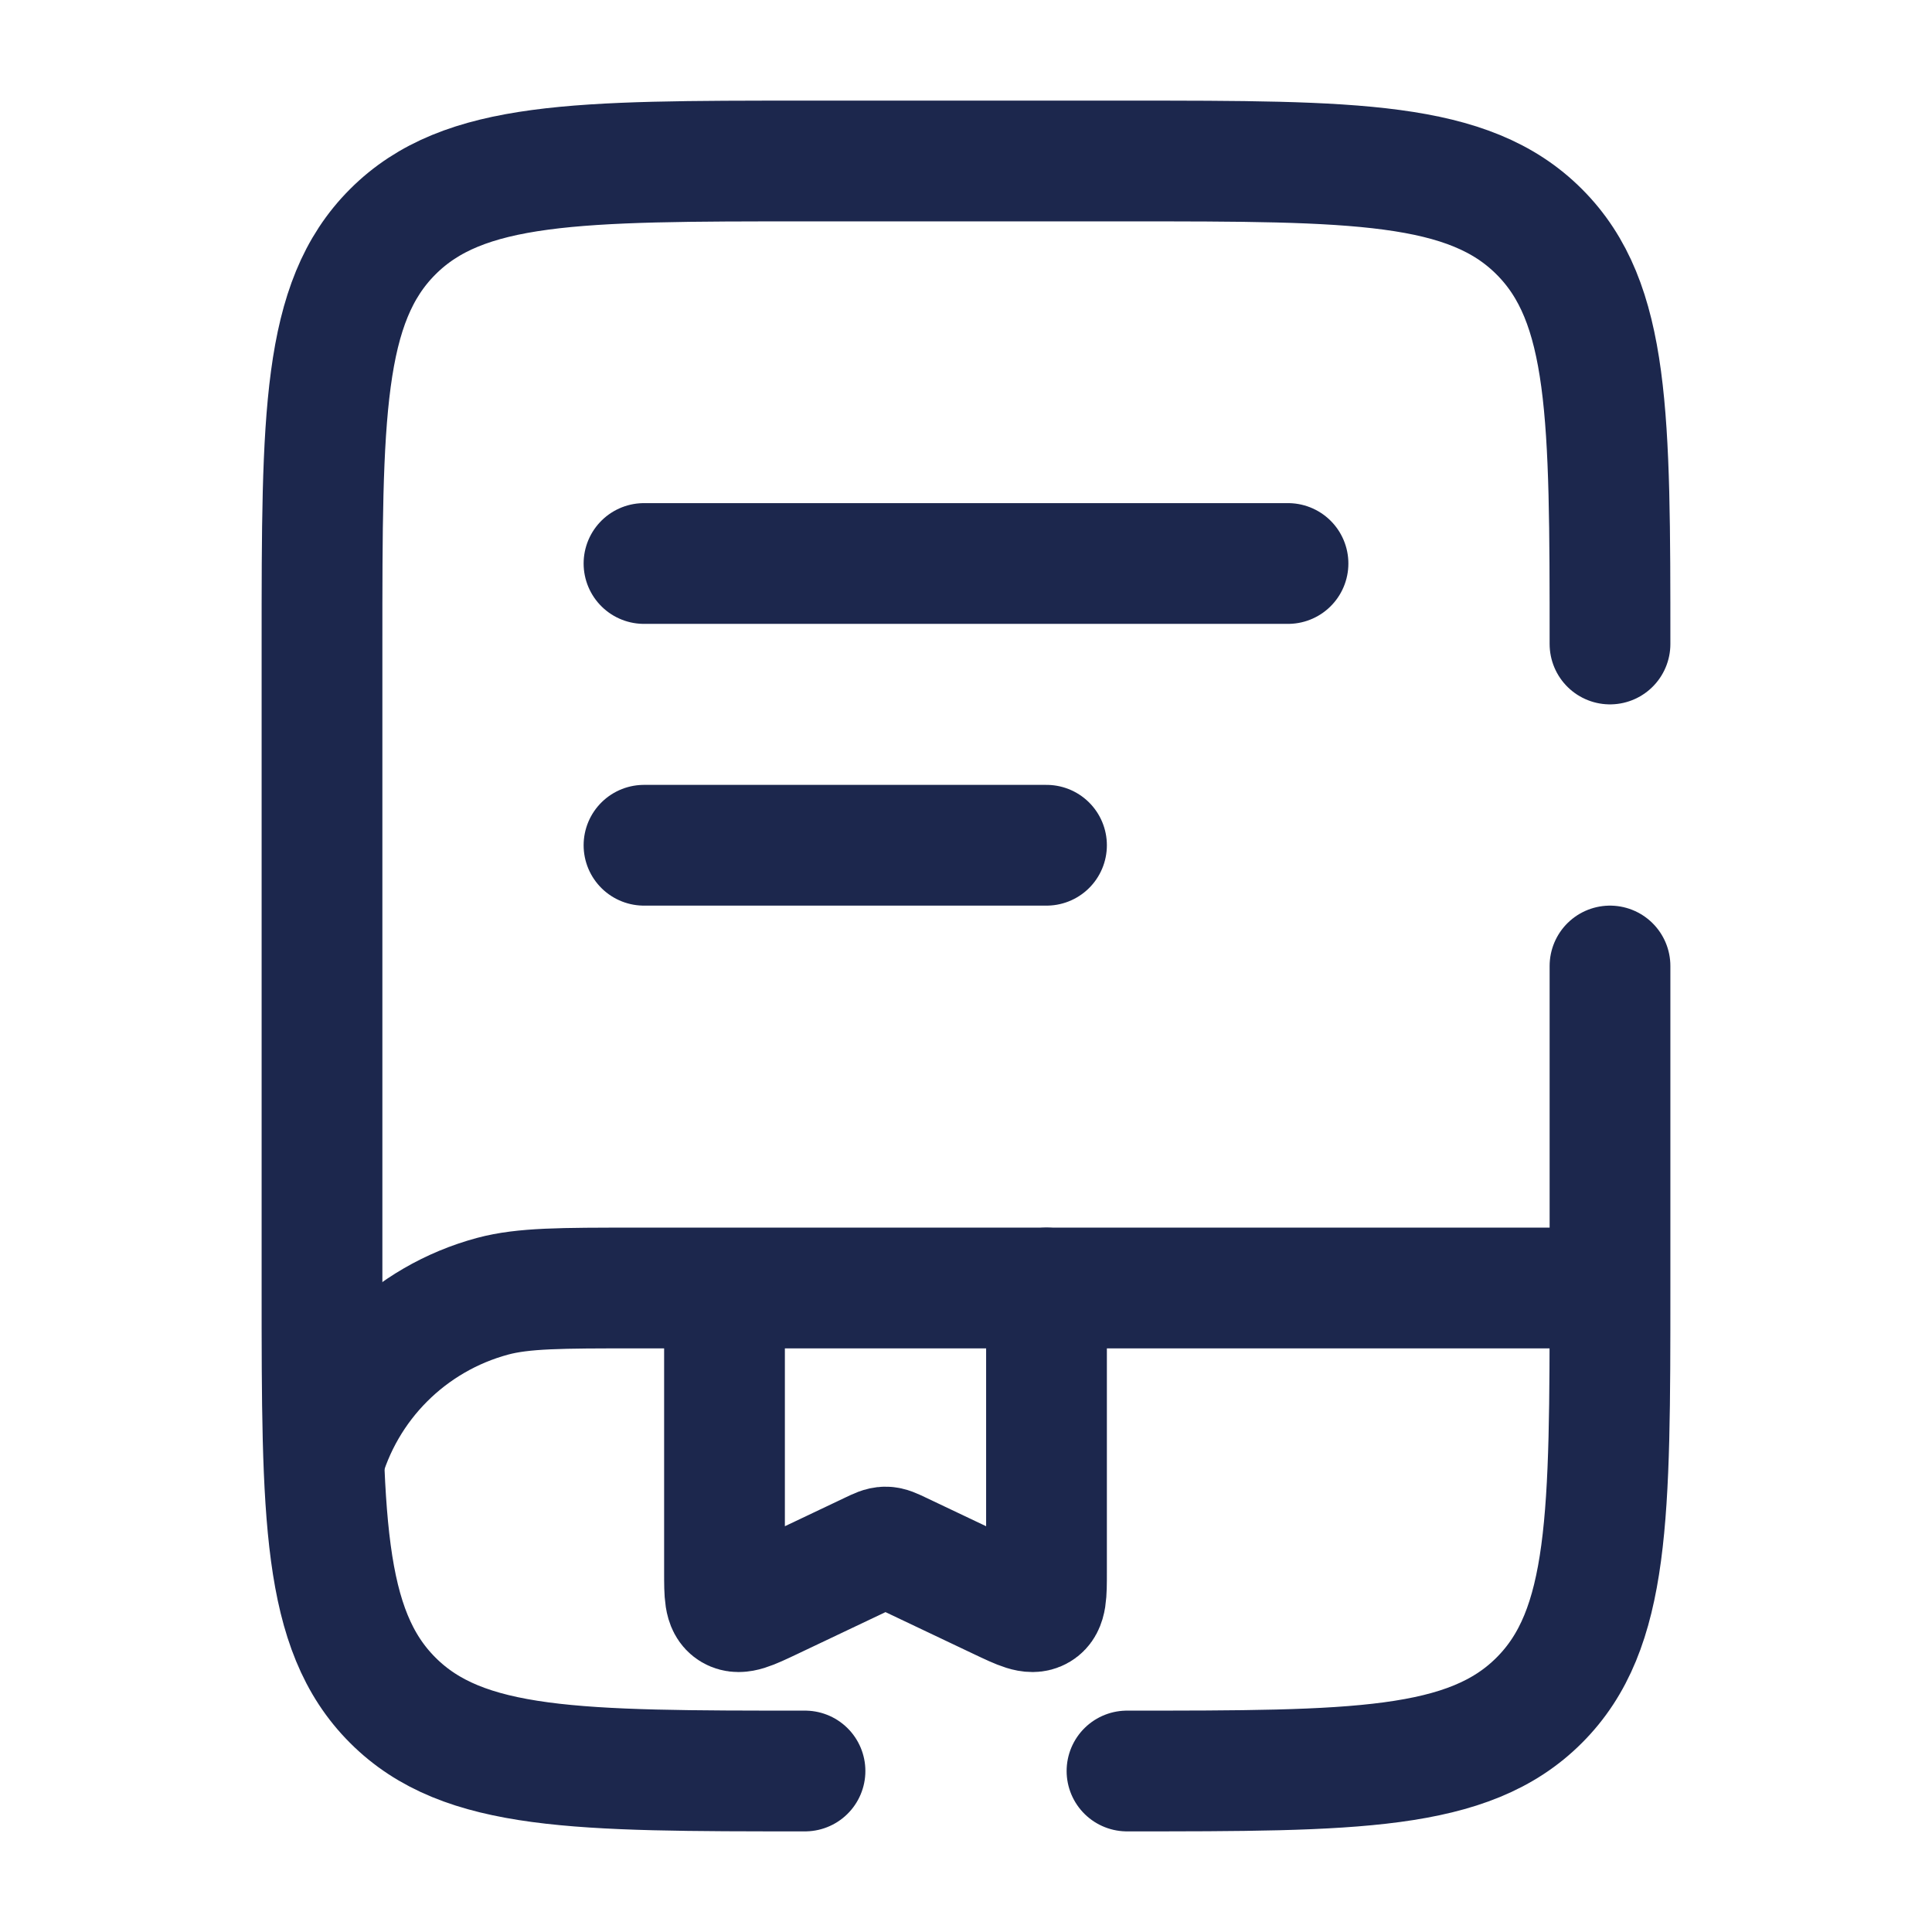
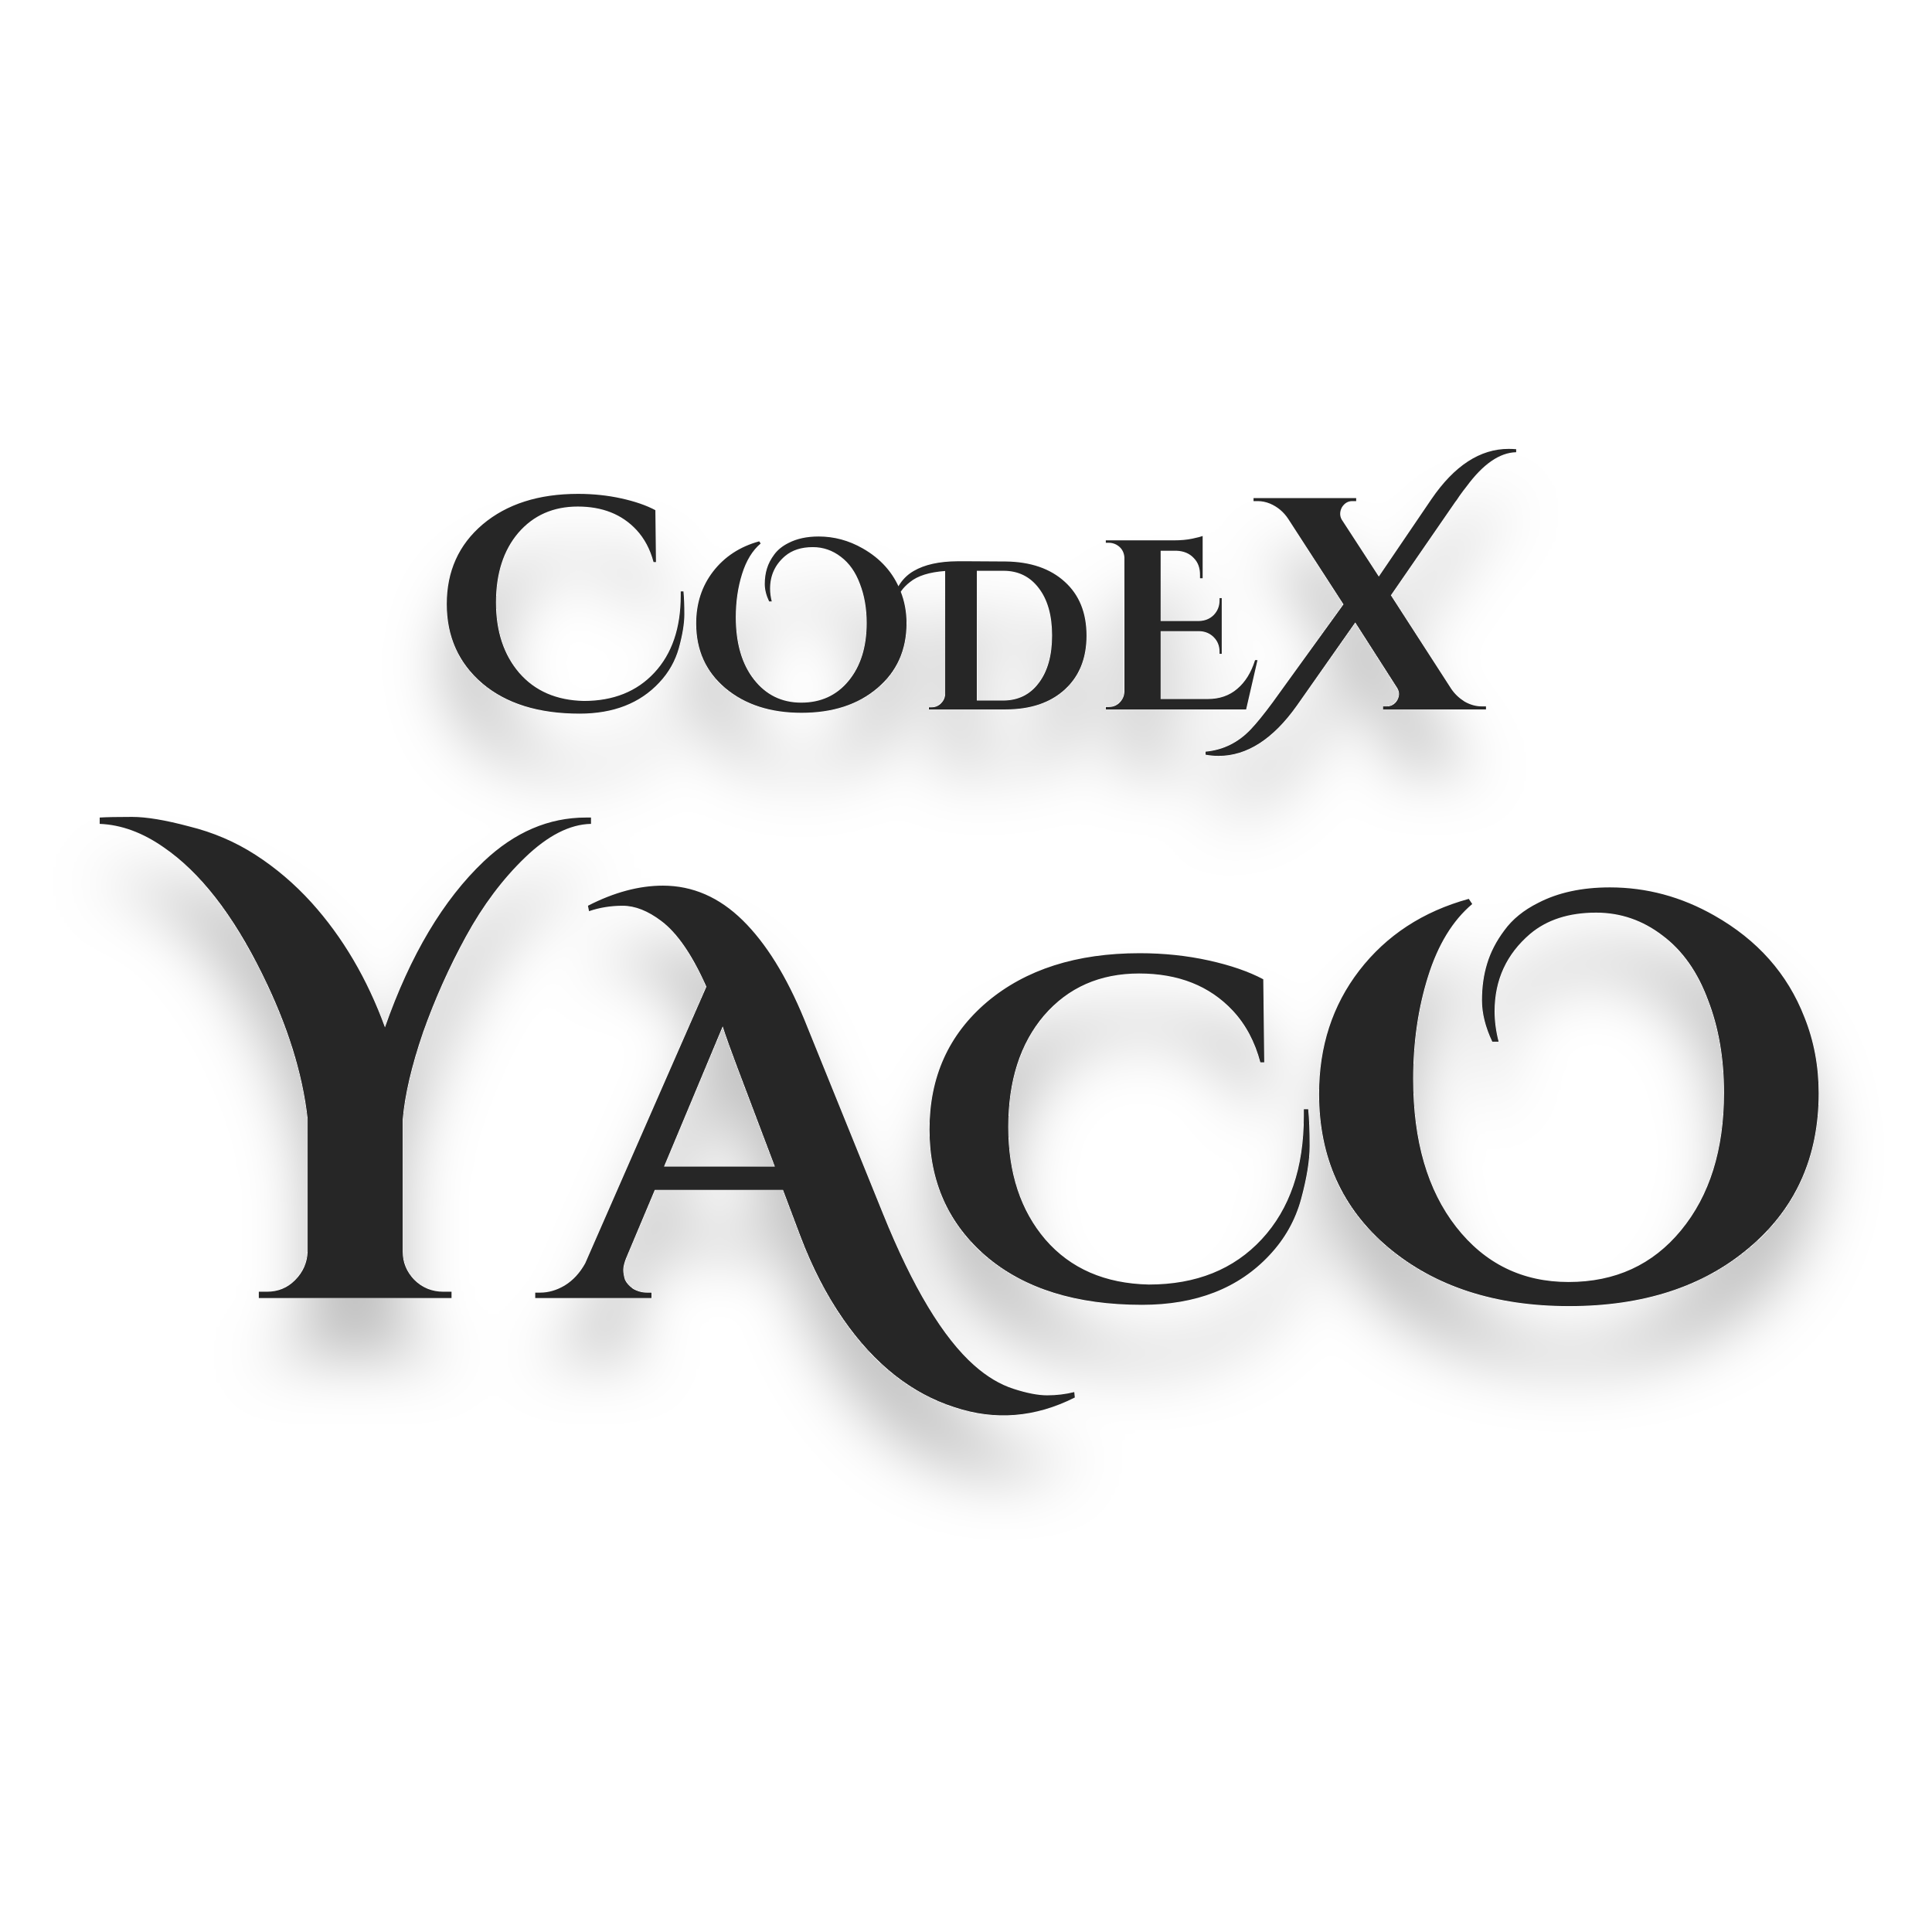
- <svg xmlns="http://www.w3.org/2000/svg" width="800px" height="800px" viewBox="0 0 24 24" fill="none">
-   <path d="M19.898 16H7.898C6.968 16 6.503 16 6.121 16.102C5.086 16.38 4.277 17.188 4 18.224" stroke="#1C274D" stroke-width="1.5" />
-   <path d="M8 7H16" stroke="#1C274D" stroke-width="1.5" stroke-linecap="round" />
-   <path d="M8 10.5H13" stroke="#1C274D" stroke-width="1.5" stroke-linecap="round" />
-   <path d="M13 16V19.531C13 19.806 13 19.944 12.905 20C12.81 20.056 12.681 19.994 12.421 19.871L11.179 19.281C11.091 19.239 11.047 19.218 11 19.218C10.953 19.218 10.909 19.239 10.821 19.281L9.579 19.871C9.319 19.994 9.19 20.056 9.095 20C9 19.944 9 19.806 9 19.531V16.45" stroke="#1C274D" stroke-width="1.5" stroke-linecap="round" />
-   <path d="M10 22C7.172 22 5.757 22 4.879 21.121C4 20.243 4 18.828 4 16V8C4 5.172 4 3.757 4.879 2.879C5.757 2 7.172 2 10 2H14C16.828 2 18.243 2 19.121 2.879C20 3.757 20 5.172 20 8M14 22C16.828 22 18.243 22 19.121 21.121C20 20.243 20 18.828 20 16V12" stroke="#1C274D" stroke-width="1.5" stroke-linecap="round" />
+ <svg xmlns="http://www.w3.org/2000/svg" width="128" height="128" viewBox="0 0 128 128" fill="none">
+   <g filter="url(#filter0_d_2_2)">
+     <path d="M6.605 54.164C7.053 54.136 7.767 54.122 8.747 54.122C9.699 54.122 10.959 54.332 12.527 54.752C14.123 55.144 15.593 55.774 16.937 56.642C18.281 57.51 19.513 58.56 20.633 59.792C22.705 62.088 24.329 64.846 25.505 68.066C27.185 63.278 29.369 59.61 32.057 57.062C34.101 55.13 36.355 54.164 38.819 54.164C38.931 54.164 39.043 54.164 39.155 54.164V54.584C37.755 54.612 36.299 55.354 34.787 56.81C33.303 58.238 32.001 59.974 30.881 62.018C29.761 64.062 28.809 66.19 28.025 68.402C27.269 70.614 26.821 72.532 26.681 74.156V82.934C26.681 83.634 26.933 84.25 27.437 84.782C27.969 85.314 28.613 85.58 29.369 85.58H29.915V86H17.147V85.58H17.693C18.421 85.58 19.037 85.328 19.541 84.824C20.073 84.292 20.353 83.662 20.381 82.934V74.114C20.045 71.09 19.037 67.884 17.357 64.496C15.425 60.576 13.255 57.79 10.847 56.138C9.447 55.158 8.033 54.64 6.605 54.584V54.164ZM71.209 92.588C68.593 93.908 65.941 94.124 63.253 93.236C60.397 92.324 57.937 90.38 55.873 87.404C54.769 85.82 53.821 83.984 53.029 81.896L51.877 78.836H43.381L41.473 83.372C41.353 83.684 41.293 83.936 41.293 84.128C41.293 84.32 41.329 84.536 41.401 84.776C41.497 84.992 41.677 85.196 41.941 85.388C42.229 85.556 42.541 85.64 42.877 85.64H43.165V86H35.461V85.64H35.785C36.337 85.64 36.877 85.484 37.405 85.172C37.957 84.836 38.413 84.344 38.773 83.696L46.801 65.372C45.865 63.26 44.869 61.808 43.813 61.016C42.925 60.344 42.073 60.008 41.257 60.008C40.465 60.008 39.721 60.128 39.025 60.368L38.953 60.008C40.681 59.12 42.337 58.676 43.921 58.676C45.889 58.676 47.653 59.444 49.213 60.98C50.749 62.492 52.105 64.676 53.281 67.532L58.501 80.42C60.469 85.292 62.485 88.64 64.549 90.464C65.389 91.208 66.253 91.724 67.141 92.012C68.029 92.3 68.773 92.444 69.373 92.444C69.997 92.444 70.597 92.372 71.173 92.228L71.209 92.588ZM43.993 77.288H51.337L48.817 70.628C48.697 70.292 48.529 69.836 48.313 69.26C48.097 68.66 47.953 68.24 47.881 68L43.993 77.288ZM86.671 73.488C86.735 74.128 86.767 74.939 86.767 75.92C86.767 76.88 86.575 78.064 86.191 79.472C85.807 80.859 85.114 82.085 84.111 83.152C82.063 85.349 79.247 86.448 75.663 86.448C71.311 86.448 67.877 85.381 65.359 83.248C62.842 81.093 61.583 78.288 61.583 74.832C61.583 71.355 62.853 68.539 65.391 66.384C67.951 64.229 71.322 63.152 75.503 63.152C77.103 63.152 78.629 63.312 80.079 63.632C81.53 63.952 82.735 64.368 83.695 64.88L83.759 70.384H83.503C83.141 69.019 82.533 67.877 81.679 66.96C80.143 65.317 78.074 64.496 75.471 64.496C72.869 64.496 70.767 65.424 69.167 67.28C67.589 69.136 66.799 71.6 66.799 74.672C66.799 77.723 67.621 80.208 69.263 82.128C70.927 84.048 73.21 85.04 76.111 85.104C79.247 85.104 81.743 84.101 83.599 82.096C85.455 80.091 86.383 77.371 86.383 73.936C86.383 73.787 86.383 73.637 86.383 73.488H86.671ZM98.869 69.014C98.413 68.051 98.185 67.139 98.185 66.278C98.185 65.391 98.299 64.581 98.527 63.846C98.755 63.086 99.135 62.351 99.667 61.642C100.199 60.907 100.946 60.299 101.909 59.818C103.226 59.134 104.81 58.792 106.659 58.792C109.091 58.792 111.396 59.413 113.575 60.654C116.438 62.275 118.426 64.517 119.541 67.38C120.174 68.951 120.491 70.635 120.491 72.434C120.491 76.665 118.958 80.072 115.893 82.656C112.853 85.24 108.876 86.532 103.961 86.532C99.072 86.532 95.082 85.24 91.991 82.656C88.926 80.072 87.393 76.677 87.393 72.472C87.393 69.331 88.28 66.607 90.053 64.302C91.852 61.971 94.271 60.388 97.311 59.552L97.539 59.894C96.247 60.983 95.272 62.579 94.613 64.682C93.954 66.785 93.625 69.052 93.625 71.484C93.625 75.588 94.575 78.856 96.475 81.288C98.375 83.72 100.858 84.936 103.923 84.936C107.014 84.936 109.496 83.796 111.371 81.516C113.271 79.211 114.221 76.171 114.221 72.396C114.221 70.116 113.866 68.064 113.157 66.24C112.473 64.391 111.472 62.972 110.155 61.984C108.838 60.971 107.368 60.464 105.747 60.464C103.948 60.464 102.492 60.933 101.377 61.87C99.806 63.213 99.021 64.923 99.021 67C99.021 67.659 99.11 68.33 99.287 69.014H98.869Z" fill="#262626" />
+     <path d="M45.28 39.18C45.32 39.58 45.34 40.087 45.34 40.7C45.34 41.3 45.22 42.04 44.98 42.92C44.74 43.787 44.307 44.553 43.68 45.22C42.4 46.593 40.64 47.28 38.4 47.28C35.68 47.28 33.533 46.613 31.96 45.28C30.387 43.933 29.6 42.18 29.6 40.02C29.6 37.847 30.393 36.087 31.98 34.74C33.58 33.393 35.687 32.72 38.3 32.72C39.3 32.72 40.254 32.82 41.16 33.02C42.067 33.22 42.82 33.48 43.42 33.8L43.46 37.24H43.3C43.074 36.387 42.694 35.673 42.16 35.1C41.2 34.073 39.907 33.56 38.28 33.56C36.654 33.56 35.34 34.14 34.34 35.3C33.353 36.46 32.86 38 32.86 39.92C32.86 41.827 33.373 43.38 34.4 44.58C35.44 45.78 36.867 46.4 38.68 46.44C40.64 46.44 42.2 45.813 43.36 44.56C44.52 43.307 45.1 41.607 45.1 39.46C45.1 39.367 45.1 39.273 45.1 39.18H45.28ZM50.956 39.848C50.764 39.443 50.668 39.059 50.668 38.696C50.668 38.323 50.716 37.981 50.812 37.672C50.908 37.352 51.068 37.043 51.292 36.744C51.516 36.435 51.83 36.179 52.236 35.976C52.79 35.688 53.457 35.544 54.236 35.544C55.26 35.544 56.23 35.805 57.148 36.328C58.353 37.011 59.19 37.955 59.66 39.16C59.926 39.821 60.06 40.531 60.06 41.288C60.06 43.069 59.414 44.504 58.124 45.592C56.844 46.68 55.169 47.224 53.1 47.224C51.041 47.224 49.361 46.68 48.06 45.592C46.769 44.504 46.124 43.075 46.124 41.304C46.124 39.981 46.497 38.835 47.244 37.864C48.001 36.883 49.02 36.216 50.3 35.864L50.396 36.008C49.852 36.467 49.441 37.139 49.164 38.024C48.886 38.909 48.748 39.864 48.748 40.888C48.748 42.616 49.148 43.992 49.948 45.016C50.748 46.04 51.793 46.552 53.084 46.552C54.385 46.552 55.43 46.072 56.22 45.112C57.02 44.141 57.42 42.861 57.42 41.272C57.42 40.312 57.27 39.448 56.972 38.68C56.684 37.901 56.262 37.304 55.708 36.888C55.153 36.461 54.534 36.248 53.852 36.248C53.094 36.248 52.481 36.445 52.012 36.84C51.35 37.405 51.02 38.125 51.02 39C51.02 39.277 51.057 39.56 51.132 39.848H50.956ZM63.417 37.186C63.575 37.186 63.865 37.186 64.285 37.186C64.705 37.186 65.484 37.191 66.623 37.2C68.275 37.219 69.581 37.667 70.543 38.544C71.504 39.412 71.985 40.602 71.985 42.114C71.985 43.617 71.504 44.807 70.543 45.684C69.581 46.561 68.275 47 66.623 47H61.541V46.86H61.723C61.956 46.86 62.157 46.781 62.325 46.622C62.502 46.454 62.6 46.253 62.619 46.02V37.83C61.573 37.905 60.799 38.147 60.295 38.558C60.043 38.754 59.847 38.955 59.707 39.16C59.557 39.365 59.413 39.613 59.273 39.902L59.133 39.846C59.357 38.913 59.823 38.241 60.533 37.83C61.251 37.41 62.213 37.195 63.417 37.186ZM66.455 46.412C67.453 46.412 68.242 46.025 68.821 45.25C69.409 44.475 69.703 43.425 69.703 42.1C69.703 40.775 69.409 39.729 68.821 38.964C68.242 38.199 67.463 37.816 66.483 37.816C66.473 37.816 66.464 37.816 66.455 37.816H64.719V46.412H66.455ZM73.471 46.84C73.748 46.84 73.983 46.744 74.175 46.552C74.377 46.349 74.484 46.109 74.495 45.832V36.92C74.463 36.547 74.287 36.269 73.967 36.088C73.807 36.003 73.641 35.96 73.471 35.96H73.263V35.8H77.759C78.228 35.8 78.639 35.763 78.991 35.688C79.343 35.613 79.572 35.555 79.679 35.512V38.312H79.503V38.12C79.513 37.64 79.375 37.256 79.087 36.968C78.809 36.669 78.431 36.509 77.951 36.488H76.895V41.144H79.439C79.834 41.133 80.159 41 80.415 40.744C80.671 40.477 80.799 40.152 80.799 39.768V39.624H80.943V43.32H80.799V43.192C80.799 42.797 80.671 42.472 80.415 42.216C80.159 41.96 79.839 41.827 79.455 41.816H76.895V46.312H80.015C80.793 46.312 81.444 46.088 81.967 45.64C82.5 45.192 82.895 44.557 83.151 43.736H83.311L82.559 47H73.263V46.84H73.471ZM98.17 46.8H98.45V47H91.63V46.8H91.89C92.17 46.8 92.396 46.667 92.57 46.4C92.65 46.253 92.69 46.113 92.69 45.98C92.69 45.847 92.65 45.713 92.57 45.58L89.79 41.24L85.91 46.76C84.336 48.973 82.61 50.08 80.73 50.08C80.45 50.08 80.163 50.053 79.87 50V49.8C81.043 49.693 82.05 49.193 82.89 48.3C83.29 47.873 83.77 47.28 84.33 46.52L89.01 40.04L85.35 34.38C85.043 33.913 84.636 33.573 84.13 33.36C83.863 33.253 83.596 33.2 83.33 33.2H83.05V33H89.85V33.2H89.59C89.31 33.2 89.083 33.333 88.91 33.6C88.83 33.747 88.79 33.893 88.79 34.04C88.79 34.173 88.823 34.3 88.89 34.42L91.35 38.2L94.83 33.08C96.35 30.853 98.056 29.74 99.95 29.74C100.11 29.74 100.276 29.747 100.45 29.76V29.96C99.356 29.987 98.263 30.74 97.17 32.22C97.01 32.42 96.85 32.633 96.69 32.86C96.543 33.087 96.45 33.22 96.41 33.26L92.15 39.44L96.15 45.64C96.376 45.973 96.67 46.253 97.03 46.48C97.403 46.693 97.783 46.8 98.17 46.8Z" fill="#262626" />
+   </g>
+   <defs>
+     <filter id="filter0_d_2_2" x="-4" y="0" width="136" height="136" filterUnits="userSpaceOnUse" color-interpolation-filters="sRGB">
+       <feFlood flood-opacity="0" result="BackgroundImageFix" />
+       <feColorMatrix in="SourceAlpha" type="matrix" values="0 0 0 0 0 0 0 0 0 0 0 0 0 0 0 0 0 0 127 0" result="hardAlpha" />
+       <feOffset dy="4" />
+       <feGaussianBlur stdDeviation="2" />
+       <feComposite in2="hardAlpha" operator="out" />
+       <feColorMatrix type="matrix" values="0 0 0 0 0 0 0 0 0 0 0 0 0 0 0 0 0 0 0.25 0" />
+       <feBlend mode="normal" in2="BackgroundImageFix" result="effect1_dropShadow_2_2" />
+       <feBlend mode="normal" in="SourceGraphic" in2="effect1_dropShadow_2_2" result="shape" />
+     </filter>
+   </defs>
</svg>
